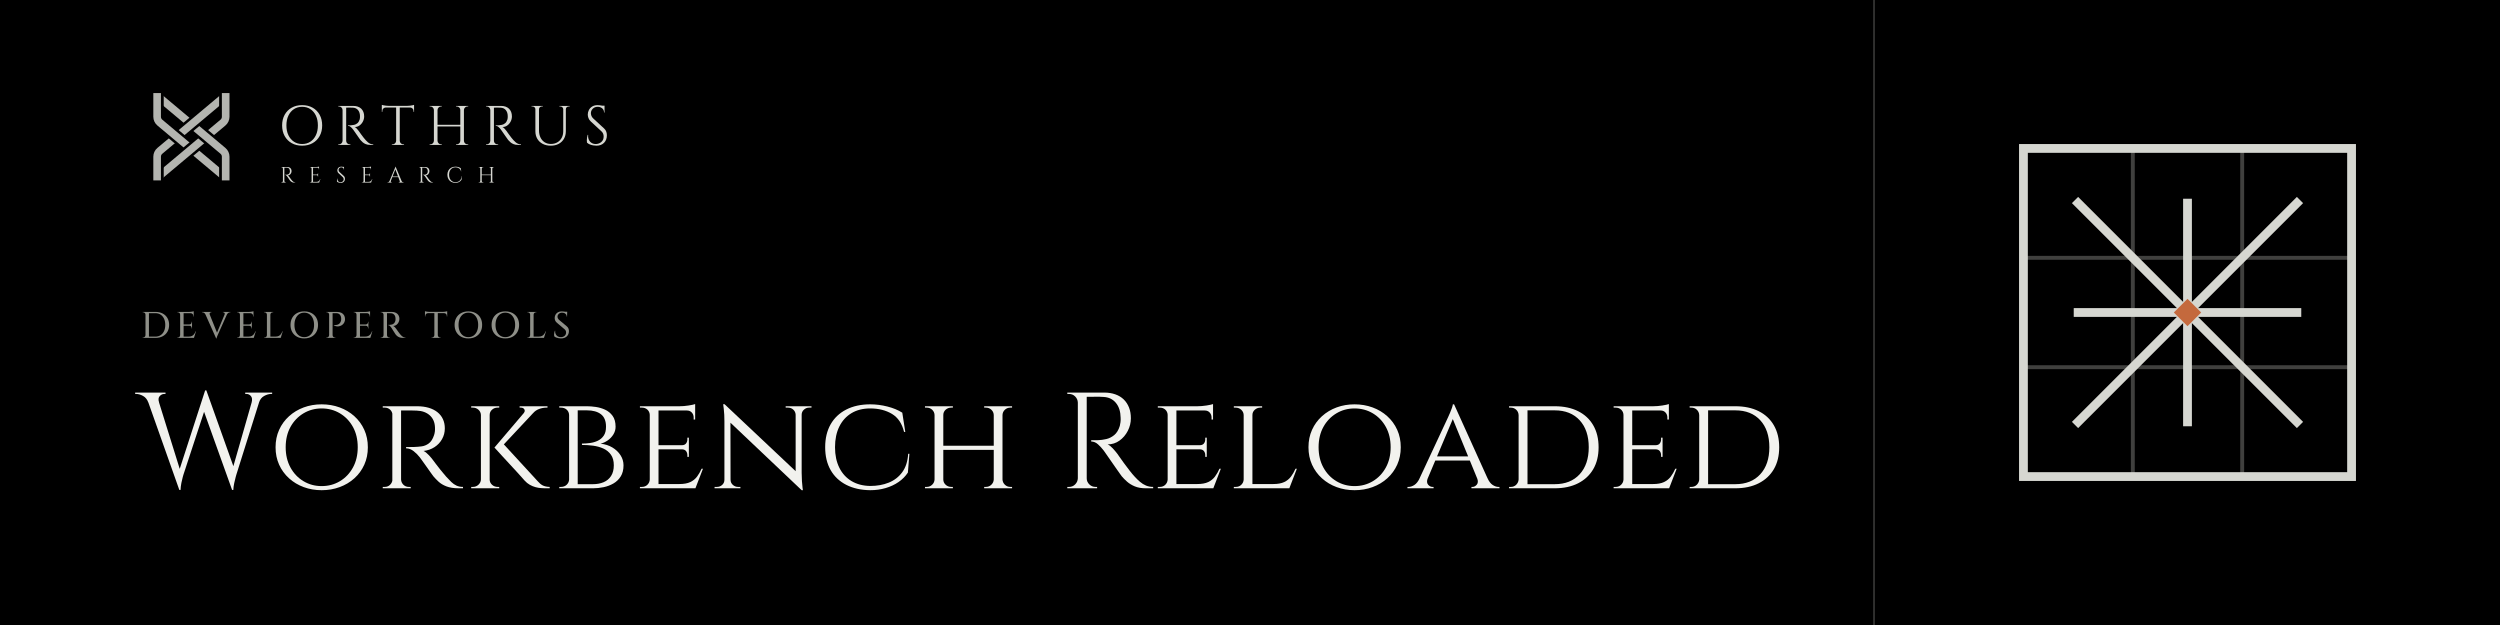
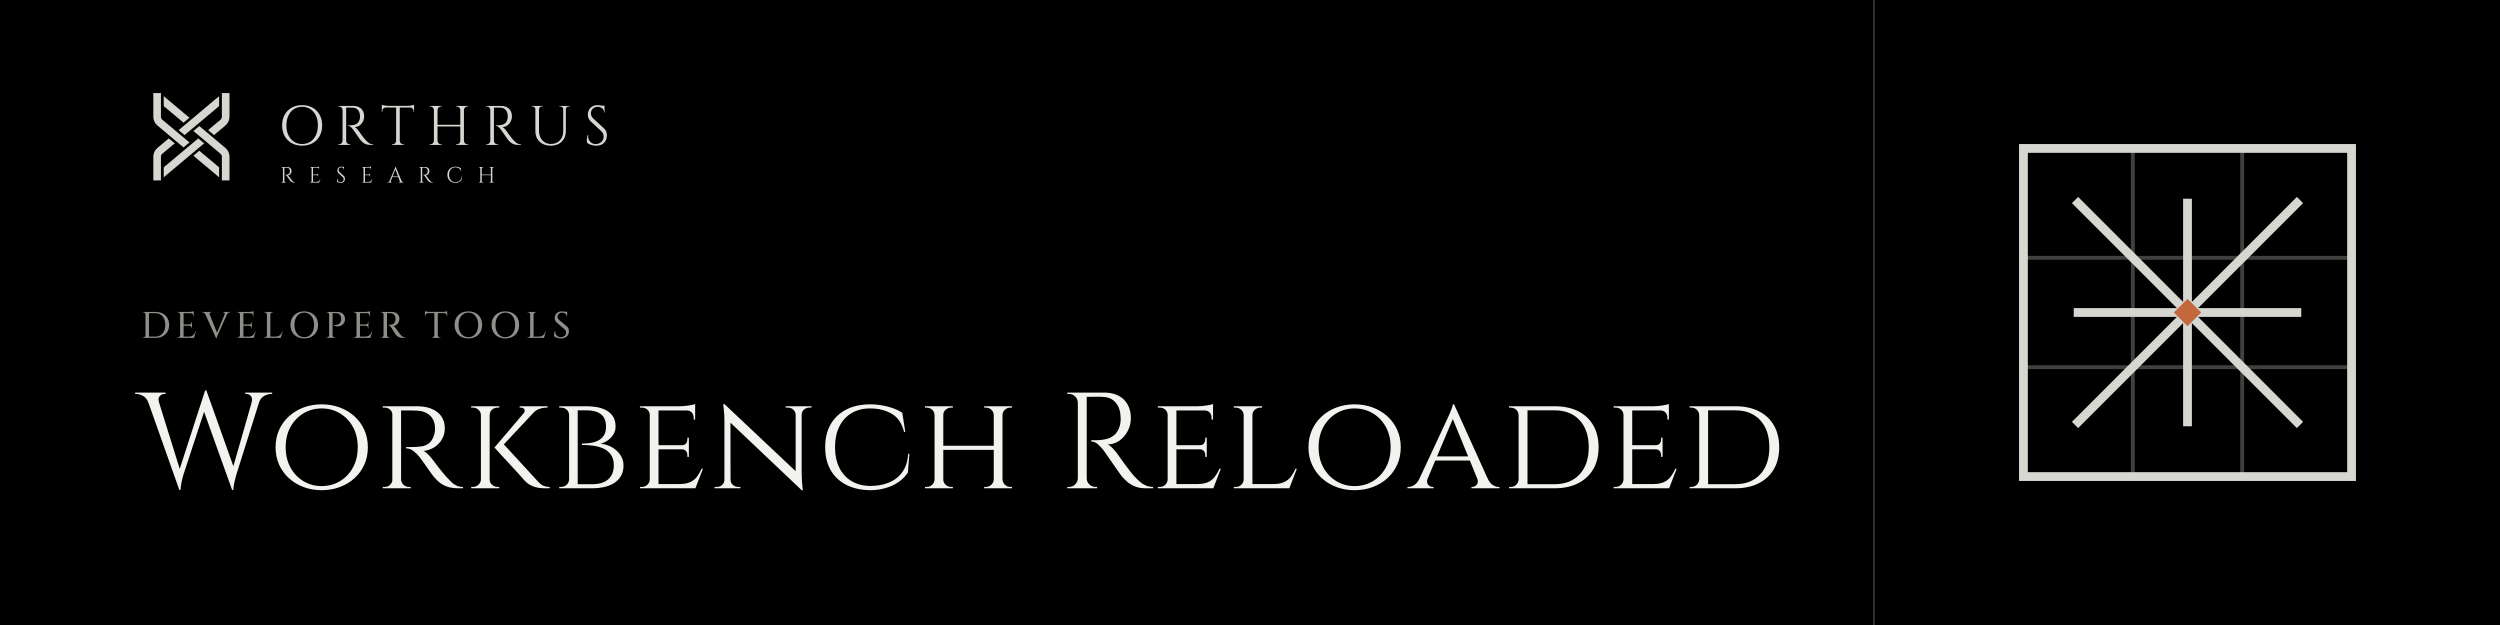
<svg xmlns="http://www.w3.org/2000/svg" width="1280" height="320" viewBox="0 0 1280 320" role="img" aria-label="Workbench Reloaded, by Orthrus Research">
  <rect width="1280" height="320" fill="#000" />
  <svg x="72" y="44" width="52" height="52" viewBox="-100 -100 200 200">
    <clipPath id="m0c">
      <rect x="-200" y="-100" width="255" height="200" />
    </clipPath>
    <mask id="m0m" maskUnits="userSpaceOnUse" x="-100" y="-100" width="200" height="200">
-       <rect x="-100" y="-100" width="200" height="200" fill="#D6D7D1" />
+       <rect x="-100" y="-100" width="200" height="200" fill="#fff" />
      <path d="M22.98 5.05L-22.98 43.62" stroke="#000" stroke-width="25" />
    </mask>
    <g clip-path="url(#m0c)">
      <path d="M-67.5 -86L-67.5 -39.3A15 15 0 0 0 -62.14 -27.81L106.39 113.6" fill="none" stroke="#D6D7D1" stroke-width="15" mask="url(#m0m)" />
    </g>
    <clipPath id="m1c">
      <rect x="-55" y="-100" width="255" height="200" />
    </clipPath>
    <mask id="m1m" maskUnits="userSpaceOnUse" x="-100" y="-100" width="200" height="200">
-       <rect x="-100" y="-100" width="200" height="200" fill="#D6D7D1" />
+       <rect x="-100" y="-100" width="200" height="200" fill="#fff" />
      <path d="M22.98 -43.62L-22.98 -5.05" stroke="#000" stroke-width="25" />
    </mask>
    <g clip-path="url(#m1c)">
      <path d="M67.5 86L67.5 39.3A15 15 0 0 0 62.14 27.81L-106.39 -113.6" fill="none" stroke="#D6D7D1" stroke-width="15" mask="url(#m1m)" />
    </g>
    <clipPath id="m2c">
      <rect x="-200" y="-100" width="255" height="200" />
    </clipPath>
    <mask id="m2m" maskUnits="userSpaceOnUse" x="-100" y="-100" width="200" height="200">
-       <rect x="-100" y="-100" width="200" height="200" fill="#D6D7D1" />
+       <rect x="-100" y="-100" width="200" height="200" fill="#fff" />
      <path d="M-51.98 -19.28L-6.02 19.28" stroke="#000" stroke-width="25" />
    </mask>
    <g clip-path="url(#m2c)">
      <path d="M-67.5 86L-67.5 39.3A15 15 0 0 1 -62.14 27.81L106.39 -113.6" fill="none" stroke="#D6D7D1" stroke-width="15" mask="url(#m2m)" />
    </g>
    <clipPath id="m3c">
      <rect x="-55" y="-100" width="255" height="200" />
    </clipPath>
    <mask id="m3m" maskUnits="userSpaceOnUse" x="-100" y="-100" width="200" height="200">
-       <rect x="-100" y="-100" width="200" height="200" fill="#D6D7D1" />
+       <rect x="-100" y="-100" width="200" height="200" fill="#fff" />
      <path d="M6.02 -19.28L51.98 19.28" stroke="#000" stroke-width="25" />
    </mask>
    <g clip-path="url(#m3c)">
      <path d="M67.5 -86L67.5 -39.3A15 15 0 0 1 62.14 -27.81L-106.39 113.6" fill="none" stroke="#D6D7D1" stroke-width="15" mask="url(#m3m)" />
    </g>
  </svg>
  <g transform="translate(142.45 74.19)">
    <g fill="#d6d7d1">
      <path transform="translate(0.00 0.00) scale(0.02852 -0.02852)" d="M429,714Q536,714 617,668.5Q698,623 743.5,541Q789,459 789,350Q789,241 743.5,159Q698,77 617,31.5Q536,-14 429,-14Q323,-14 242,31.5Q161,77 115.5,159Q70,241 70,350Q70,459 115.5,541Q161,623 242,668.5Q323,714 429,714ZM429,16Q514,16 577.5,58Q641,100 676.5,175Q712,250 712,350Q712,450 676.5,525Q641,600 577.5,642Q514,684 429,684Q345,684 281.5,642Q218,600 182.5,525Q147,450 147,350Q147,250 182.5,175Q218,100 281.5,58Q345,16 429,16Z" />
      <path transform="translate(29.03 0.00) scale(0.02852 -0.02852)" d="M189,700L330,700Q375,700 411.5,687Q448,674 473,649.5Q498,625 511.5,590.5Q525,556 525,512Q525,464 502.5,420Q480,376 441.5,348.5Q403,321 355,321Q372,314 392,292.5Q412,271 427,251Q427,251 440.5,231.5Q454,212 474.5,184Q495,156 516,129Q537,102 552,86Q572,64 592,47Q612,30 635.5,20Q659,10 688,10L688,0L633,0Q587,0 553.5,14Q520,28 497,48.5Q474,69 458,88Q455,92 441.5,111Q428,130 409.5,156.5Q391,183 373,209Q355,235 342,253.5Q329,272 327,275Q308,300 285,321Q262,342 235,342L235,352Q235,352 250.5,351.5Q266,351 288,352Q314,353 345,360Q376,367 403,389Q430,411 444,456Q447,467 449,483.5Q451,500 450,516Q449,584 415.5,624.5Q382,665 326,668Q298,670 268.5,669.5Q239,669 219,669Q199,669 199,669Q199,670 196.5,677.5Q194,685 191.5,692.5Q189,700 189,700ZM202,700L202,0L137,0L137,700L202,700ZM140,73L140,0L60,0L60,10Q60,10 66.5,10Q73,10 73,10Q99,10 117.5,28.5Q136,47 137,73L140,73ZM140,627L137,627Q136,653 117.5,671.5Q99,690 73,690Q73,690 66.5,690Q60,690 60,690L60,700L140,700L140,627ZM199,73L202,73Q202,47 221,28.5Q240,10 266,10Q266,10 272,10Q278,10 278,10L278,0L199,0L199,73Z" />
      <path transform="translate(52.47 0.00) scale(0.02852 -0.02852)" d="M342,697L342,0L277,0L277,697L342,697ZM599,701L599,671L20,671L20,701L599,701ZM599,674L599,593L589,594L589,611Q589,636 571.5,653Q554,670 530,671L530,674L599,674ZM599,719L599,690L477,701Q499,701 523.5,704Q548,707 569,711Q590,715 599,719ZM280,73L280,0L200,0L200,10Q200,10 206.5,10Q213,10 213,10Q239,10 257.5,28.5Q276,47 277,73L280,73ZM339,73L342,73Q343,47 361.5,28.5Q380,10 406,10Q406,10 412.5,10Q419,10 419,10L419,0L339,0L339,73ZM89,674L89,671Q64,670 47,653Q30,636 30,611L30,594L20,593L20,674L89,674ZM20,719Q30,715 50.5,711Q71,707 96,704Q121,701 142,701L20,690L20,719Z" />
      <path transform="translate(75.80 0.00) scale(0.02852 -0.02852)" d="M676,700L676,0L611,0L611,700L676,700ZM202,700L202,0L137,0L137,700L202,700ZM620,361L620,331L192,331L192,361L620,361ZM140,73L140,0L60,0L60,10Q60,10 66.5,10Q73,10 73,10Q99,10 117.5,28.5Q136,47 137,73L140,73ZM140,627L137,627Q136,653 117.5,671.5Q99,690 73,690Q73,690 66.5,690Q60,690 60,690L60,700L140,700L140,627ZM199,73L202,73Q203,47 221.5,28.5Q240,10 266,10Q266,10 272,10Q278,10 279,10L279,0L199,0L199,73ZM199,627L199,700L279,700L279,690Q278,690 272,690Q266,690 266,690Q240,690 221.5,671.5Q203,653 202,627L199,627ZM614,73L614,0L534,0L534,10Q535,10 541,10Q547,10 547,10Q573,10 592,28.5Q611,47 611,73L614,73ZM614,627L611,627Q611,653 592,671.5Q573,690 547,690Q547,690 541,690Q535,690 534,690L534,700L614,700L614,627ZM673,73L676,73Q677,47 695.5,28.5Q714,10 740,10Q740,10 746.5,10Q753,10 753,10L753,0L673,0L673,73ZM673,627L673,700L753,700L753,690Q753,690 746.5,690Q740,690 740,690Q714,690 695.5,671.5Q677,653 676,627L673,627Z" />
      <path transform="translate(104.68 0.00) scale(0.02852 -0.02852)" d="M189,700L330,700Q375,700 411.5,687Q448,674 473,649.5Q498,625 511.5,590.5Q525,556 525,512Q525,464 502.5,420Q480,376 441.5,348.5Q403,321 355,321Q372,314 392,292.5Q412,271 427,251Q427,251 440.5,231.5Q454,212 474.5,184Q495,156 516,129Q537,102 552,86Q572,64 592,47Q612,30 635.5,20Q659,10 688,10L688,0L633,0Q587,0 553.5,14Q520,28 497,48.5Q474,69 458,88Q455,92 441.5,111Q428,130 409.5,156.5Q391,183 373,209Q355,235 342,253.5Q329,272 327,275Q308,300 285,321Q262,342 235,342L235,352Q235,352 250.5,351.5Q266,351 288,352Q314,353 345,360Q376,367 403,389Q430,411 444,456Q447,467 449,483.5Q451,500 450,516Q449,584 415.5,624.5Q382,665 326,668Q298,670 268.5,669.5Q239,669 219,669Q199,669 199,669Q199,670 196.5,677.5Q194,685 191.5,692.5Q189,700 189,700ZM202,700L202,0L137,0L137,700L202,700ZM140,73L140,0L60,0L60,10Q60,10 66.5,10Q73,10 73,10Q99,10 117.5,28.5Q136,47 137,73L140,73ZM140,627L137,627Q136,653 117.5,671.5Q99,690 73,690Q73,690 66.5,690Q60,690 60,690L60,700L140,700L140,627ZM199,73L202,73Q202,47 221,28.5Q240,10 266,10Q266,10 272,10Q278,10 278,10L278,0L199,0L199,73Z" />
      <path transform="translate(128.27 0.00) scale(0.02852 -0.02852)" d="M184,700L184,260Q184,188 210.5,133Q237,78 285,47.5Q333,17 396,17Q463,17 513,46Q563,75 591,126.5Q619,178 619,247L619,700L666,700L666,247Q666,169 632.5,110.5Q599,52 538,19Q477,-14 396,-14Q313,-14 250.5,18.5Q188,51 153.5,109.5Q119,168 119,246L119,700L184,700ZM122,700L122,640L119,640Q119,662 103.5,676Q88,690 66,690Q66,690 58,690Q50,690 50,690L50,700L122,700ZM253,700L253,690Q253,690 245,690Q237,690 237,690Q215,690 199.5,676Q184,662 184,640L182,640L182,700L253,700ZM622,700L622,640L619,640Q619,662 603.5,676Q588,690 566,690Q566,690 558,690Q550,690 550,690L550,700L622,700ZM735,700L735,690Q735,690 727,690Q719,690 719,690Q697,690 681.5,676Q666,662 666,640L664,640L664,700L735,700Z" />
      <path transform="translate(156.35 0.00) scale(0.02852 -0.02852)" d="M251,714Q267,714 285.5,712Q304,710 321.5,706.5Q339,703 353.5,699.5Q368,696 376,692L376,581L367,581Q367,629 334,656.5Q301,684 254,684Q199,684 165,649.5Q131,615 131,569Q131,550 139.5,524.5Q148,499 171,477L368,295Q398,267 408,235Q418,203 418,173Q418,90 367.5,38Q317,-14 231,-14Q207,-14 174.5,-9Q142,-4 111.5,8.5Q81,21 61,41Q58,57 58,81Q58,105 62,131.5Q66,158 73,180L82,180Q77,129 95,91Q113,53 147.5,33.5Q182,14 226,16Q281,19 320.5,54.5Q360,90 360,150Q360,179 350,202.5Q340,226 321,243L129,421Q99,449 87,482.5Q75,516 75,545Q75,587 95,626Q115,665 154.5,689.5Q194,714 251,714ZM376,704L376,683L300,683L300,704L376,704Z" />
    </g>
  </g>
  <g transform="translate(143.29 93.48)">
    <g fill="#d6d7d1">
      <path transform="translate(0.00 0.00) scale(0.01141 -0.01141)" d="M189,700L330,700Q375,700 411.5,687Q448,674 473,649.5Q498,625 511.5,590.5Q525,556 525,512Q525,464 502.5,420Q480,376 441.5,348.5Q403,321 355,321Q372,314 392,292.5Q412,271 427,251Q427,251 440.5,231.5Q454,212 474.5,184Q495,156 516,129Q537,102 552,86Q572,64 592,47Q612,30 635.5,20Q659,10 688,10L688,0L633,0Q587,0 553.5,14Q520,28 497,48.5Q474,69 458,88Q455,92 441.5,111Q428,130 409.5,156.5Q391,183 373,209Q355,235 342,253.5Q329,272 327,275Q308,300 285,321Q262,342 235,342L235,352Q235,352 250.5,351.5Q266,351 288,352Q314,353 345,360Q376,367 403,389Q430,411 444,456Q447,467 449,483.5Q451,500 450,516Q449,584 415.5,624.5Q382,665 326,668Q298,670 268.5,669.5Q239,669 219,669Q199,669 199,669Q199,670 196.5,677.5Q194,685 191.5,692.5Q189,700 189,700ZM202,700L202,0L137,0L137,700L202,700ZM140,73L140,0L60,0L60,10Q60,10 66.5,10Q73,10 73,10Q99,10 117.5,28.5Q136,47 137,73L140,73ZM140,627L137,627Q136,653 117.5,671.5Q99,690 73,690Q73,690 66.5,690Q60,690 60,690L60,700L140,700L140,627ZM199,73L202,73Q202,47 221,28.5Q240,10 266,10Q266,10 272,10Q278,10 278,10L278,0L199,0L199,73Z" />
      <path transform="translate(14.68 0.00) scale(0.01141 -0.01141)" d="M202,700L202,0L137,0L137,700L202,700ZM472,31L472,0L199,0L199,31L472,31ZM429,360L429,330L199,330L199,360L429,360ZM472,700L472,669L199,669L199,700L472,700ZM533,162L475,0L309,0L345,31Q398,31 431.5,47.5Q465,64 486,94Q507,124 523,162L533,162ZM429,332L429,266L419,266L419,281Q419,301 405,315.5Q391,330 371,330L371,332L429,332ZM429,424L429,358L371,358L371,360Q391,361 405,375.5Q419,390 419,410L419,424L429,424ZM472,672L472,592L462,592L462,610Q462,634 445,651.5Q428,669 403,670L403,672L472,672ZM472,718L472,689L350,700Q372,700 396.5,703Q421,706 442,710Q463,714 472,718ZM140,73L140,0L60,0L60,10Q60,10 66.5,10Q73,10 73,10Q99,10 117.5,28.5Q136,47 137,73L140,73ZM140,627L137,627Q137,653 118,671.5Q99,690 73,690Q73,690 67,690Q61,690 61,690L60,700L140,700L140,627Z" />
      <path transform="translate(28.56 0.00) scale(0.01141 -0.01141)" d="M251,714Q267,714 285.5,712Q304,710 321.5,706.5Q339,703 353.5,699.5Q368,696 376,692L376,581L367,581Q367,629 334,656.5Q301,684 254,684Q199,684 165,649.5Q131,615 131,569Q131,550 139.5,524.5Q148,499 171,477L368,295Q398,267 408,235Q418,203 418,173Q418,90 367.5,38Q317,-14 231,-14Q207,-14 174.5,-9Q142,-4 111.5,8.5Q81,21 61,41Q58,57 58,81Q58,105 62,131.5Q66,158 73,180L82,180Q77,129 95,91Q113,53 147.5,33.5Q182,14 226,16Q281,19 320.5,54.5Q360,90 360,150Q360,179 350,202.5Q340,226 321,243L129,421Q99,449 87,482.5Q75,516 75,545Q75,587 95,626Q115,665 154.5,689.5Q194,714 251,714ZM376,704L376,683L300,683L300,704L376,704Z" />
      <path transform="translate(41.28 0.00) scale(0.01141 -0.01141)" d="M202,700L202,0L137,0L137,700L202,700ZM472,31L472,0L199,0L199,31L472,31ZM429,360L429,330L199,330L199,360L429,360ZM472,700L472,669L199,669L199,700L472,700ZM533,162L475,0L309,0L345,31Q398,31 431.5,47.5Q465,64 486,94Q507,124 523,162L533,162ZM429,332L429,266L419,266L419,281Q419,301 405,315.5Q391,330 371,330L371,332L429,332ZM429,424L429,358L371,358L371,360Q391,361 405,375.5Q419,390 419,410L419,424L429,424ZM472,672L472,592L462,592L462,610Q462,634 445,651.5Q428,669 403,670L403,672L472,672ZM472,718L472,689L350,700Q372,700 396.5,703Q421,706 442,710Q463,714 472,718ZM140,73L140,0L60,0L60,10Q60,10 66.5,10Q73,10 73,10Q99,10 117.5,28.5Q136,47 137,73L140,73ZM140,627L137,627Q137,653 118,671.5Q99,690 73,690Q73,690 67,690Q61,690 61,690L60,700L140,700L140,627Z" />
      <path transform="translate(55.16 0.00) scale(0.01141 -0.01141)" d="M359,714L655,6L570,6L339,619L359,714ZM144,73Q137,53 142,39Q147,25 158.5,17.5Q170,10 182,10L191,10L191,0L-10,0L-10,10Q-10,10 -5.5,10Q-1,10 -1,10Q22,10 46.5,24.5Q71,39 87,73L144,73ZM359,714L368,644L117,3L57,3L313,611Q313,611 318.5,623.5Q324,636 331.5,654Q339,672 344.5,689Q350,706 350,714L359,714ZM500,273L500,243L187,243L187,273L500,273ZM545,73L627,73Q642,39 667,24.5Q692,10 715,10Q715,10 719,10Q723,10 723,10L723,0L498,0L498,10L507,10Q526,10 541,26.5Q556,43 545,73Z" />
      <path transform="translate(70.58 0.00) scale(0.01141 -0.01141)" d="M189,700L330,700Q375,700 411.5,687Q448,674 473,649.5Q498,625 511.5,590.5Q525,556 525,512Q525,464 502.5,420Q480,376 441.5,348.5Q403,321 355,321Q372,314 392,292.5Q412,271 427,251Q427,251 440.5,231.5Q454,212 474.5,184Q495,156 516,129Q537,102 552,86Q572,64 592,47Q612,30 635.5,20Q659,10 688,10L688,0L633,0Q587,0 553.5,14Q520,28 497,48.5Q474,69 458,88Q455,92 441.5,111Q428,130 409.5,156.5Q391,183 373,209Q355,235 342,253.5Q329,272 327,275Q308,300 285,321Q262,342 235,342L235,352Q235,352 250.5,351.5Q266,351 288,352Q314,353 345,360Q376,367 403,389Q430,411 444,456Q447,467 449,483.5Q451,500 450,516Q449,584 415.5,624.5Q382,665 326,668Q298,670 268.5,669.5Q239,669 219,669Q199,669 199,669Q199,670 196.5,677.5Q194,685 191.5,692.5Q189,700 189,700ZM202,700L202,0L137,0L137,700L202,700ZM140,73L140,0L60,0L60,10Q60,10 66.5,10Q73,10 73,10Q99,10 117.5,28.5Q136,47 137,73L140,73ZM140,627L137,627Q136,653 117.5,671.5Q99,690 73,690Q73,690 66.5,690Q60,690 60,690L60,700L140,700L140,627ZM199,73L202,73Q202,47 221,28.5Q240,10 266,10Q266,10 272,10Q278,10 278,10L278,0L199,0L199,73Z" />
      <path transform="translate(85.09 0.00) scale(0.01141 -0.01141)" d="M710,292L698,135Q672,92 632.5,58.5Q593,25 539.5,5.5Q486,-14 417,-14Q313,-13 232,32Q151,77 105.5,158.5Q60,240 60,351Q60,460 105,541.5Q150,623 231.5,668.5Q313,714 423,714Q497,714 556.5,694.5Q616,675 660,646L680,505L671,505Q649,593 581,638.5Q513,684 423,684Q335,684 270.5,642.5Q206,601 170.5,526.5Q135,452 135,352Q135,252 170.5,177Q206,102 269.5,60Q333,18 417,16Q488,16 548.5,42.5Q609,69 650,129.5Q691,190 702,292L710,292Z" />
      <path transform="translate(101.06 0.00) scale(0.01141 -0.01141)" d="M676,700L676,0L611,0L611,700L676,700ZM202,700L202,0L137,0L137,700L202,700ZM620,361L620,331L192,331L192,361L620,361ZM140,73L140,0L60,0L60,10Q60,10 66.5,10Q73,10 73,10Q99,10 117.5,28.5Q136,47 137,73L140,73ZM140,627L137,627Q136,653 117.5,671.5Q99,690 73,690Q73,690 66.5,690Q60,690 60,690L60,700L140,700L140,627ZM199,73L202,73Q203,47 221.5,28.5Q240,10 266,10Q266,10 272,10Q278,10 279,10L279,0L199,0L199,73ZM199,627L199,700L279,700L279,690Q278,690 272,690Q266,690 266,690Q240,690 221.5,671.5Q203,653 202,627L199,627ZM614,73L614,0L534,0L534,10Q535,10 541,10Q547,10 547,10Q573,10 592,28.5Q611,47 611,73L614,73ZM614,627L611,627Q611,653 592,671.5Q573,690 547,690Q547,690 541,690Q535,690 534,690L534,700L614,700L614,627ZM673,73L676,73Q677,47 695.5,28.5Q714,10 740,10Q740,10 746.5,10Q753,10 753,10L753,0L673,0L673,73ZM673,627L673,700L753,700L753,690Q753,690 746.5,690Q740,690 740,690Q714,690 695.5,671.5Q677,653 676,627L673,627Z" />
    </g>
  </g>
  <g transform="translate(72.00 173.00)">
    <g fill="#8e8f88">
      <path transform="translate(0.00 0.00) scale(0.019 -0.019)" d="M401,700Q512,700 594,657Q676,614 722,535Q768,456 768,350Q768,244 722,165.5Q676,87 594,43.5Q512,0 401,0L179,0L178,34Q188,34 212.5,34Q237,34 269,34Q301,34 330,34Q359,34 378,34Q397,34 397,34Q478,34 538,73Q598,112 631,183Q664,254 664,350Q664,446 631,517Q598,588 538,627Q478,666 397,666Q397,666 377,666Q357,666 326.5,666Q296,666 263.5,666Q231,666 204.5,666Q178,666 168,666L168,700L401,700ZM224,700L224,0L131,0L131,700L224,700ZM134,73L134,0L54,0L54,10Q54,10 60.5,10Q67,10 67,10Q93,10 111.5,28.5Q130,47 131,73L134,73ZM134,627L131,627Q131,653 112,671.5Q93,690 67,690Q67,690 61,690Q55,690 55,690L54,700L134,700L134,627Z" />
      <path transform="translate(17.75 0.00) scale(0.019 -0.019)" d="M224,700L224,0L131,0L131,700L224,700ZM492,35L500,0L221,0L221,35L492,35ZM451,362L451,328L221,328L221,362L451,362ZM496,700L496,665L221,665L221,700L496,700ZM557,176L503,0L327,0L363,35Q415,35 450,52.5Q485,70 508,102Q531,134 547,176L557,176ZM451,330L451,254L441,254L441,267Q441,292 424,310Q407,328 381,328L381,330L451,330ZM451,436L451,360L381,360L381,362Q407,363 424,381Q441,399 441,424L441,436L451,436ZM496,668L496,576L486,576L486,592Q486,623 465.5,644Q445,665 413,666L413,668L496,668ZM496,718L496,689L374,700Q396,700 420.5,703Q445,706 466,710Q487,714 496,718ZM134,73L134,0L54,0L54,10Q54,10 60.5,10Q67,10 67,10Q93,10 111.5,28.5Q130,47 131,73L134,73ZM134,627L131,627Q131,653 112,671.5Q93,690 67,690Q67,690 61,690Q55,690 55,690L54,700L134,700L134,627Z" />
      <path transform="translate(31.71 0.00) scale(0.019 -0.019)" d="M367,-16L50,694L167,694L401,112L367,-16ZM367,-16L360,71L622,697L686,697L417,96Q417,94 410.5,80.5Q404,67 396,48Q388,29 382.5,11Q377,-7 376,-16L367,-16ZM594,628Q605,658 590,674Q575,690 556,690L547,690L547,700L752,700L752,690Q752,690 747.5,690Q743,690 743,690Q721,690 696,675.5Q671,661 655,627L594,628ZM194,628L80,627Q65,661 40,675.5Q15,690 -8,690Q-8,690 -12,690Q-16,690 -16,690L-16,700L240,700L240,690L231,690Q212,690 197.5,674Q183,658 194,628Z" />
      <path transform="translate(48.36 0.00) scale(0.019 -0.019)" d="M224,700L224,0L131,0L131,700L224,700ZM492,35L500,0L221,0L221,35L492,35ZM451,362L451,328L221,328L221,362L451,362ZM496,700L496,665L221,665L221,700L496,700ZM557,176L503,0L327,0L363,35Q415,35 450,52.5Q485,70 508,102Q531,134 547,176L557,176ZM451,330L451,254L441,254L441,267Q441,292 424,310Q407,328 381,328L381,330L451,330ZM451,436L451,360L381,360L381,362Q407,363 424,381Q441,399 441,424L441,436L451,436ZM496,668L496,576L486,576L486,592Q486,623 465.5,644Q445,665 413,666L413,668L496,668ZM496,718L496,689L374,700Q396,700 420.5,703Q445,706 466,710Q487,714 496,718ZM134,73L134,0L54,0L54,10Q54,10 60.5,10Q67,10 67,10Q93,10 111.5,28.5Q130,47 131,73L134,73ZM134,627L131,627Q131,653 112,671.5Q93,690 67,690Q67,690 61,690Q55,690 55,690L54,700L134,700L134,627Z" />
      <path transform="translate(62.17 0.00) scale(0.019 -0.019)" d="M224,700L224,0L131,0L131,700L224,700ZM492,35L500,0L221,0L221,35L492,35ZM557,176L503,0L327,0L363,35Q415,35 450,52.5Q485,70 508,102Q531,134 547,176L557,176ZM134,73L134,0L54,0L54,10Q54,10 60.5,10Q67,10 67,10Q93,10 111.5,28.5Q130,47 131,73L134,73ZM134,627L131,627Q130,653 111.5,671.5Q93,690 67,690Q67,690 60.5,690Q54,690 54,690L54,700L134,700L134,627ZM221,627L221,700L301,700L301,690Q300,690 294,690Q288,690 288,690Q262,690 243.5,671.5Q225,653 224,627L221,627Z" />
      <path transform="translate(75.54 0.00) scale(0.019 -0.019)" d="M433,714Q545,714 628.5,669Q712,624 758.5,542Q805,460 805,350Q805,240 758.5,158Q712,76 628.5,31Q545,-14 433,-14Q323,-14 239.5,31Q156,76 109.5,158Q63,240 63,350Q63,460 109.5,542Q156,624 239.5,669Q323,714 433,714ZM433,20Q514,20 573,61Q632,102 665,176Q698,250 698,350Q698,450 665,524Q632,598 573,639Q514,680 433,680Q354,680 294.5,639Q235,598 202,524Q169,450 169,350Q169,250 202,176Q235,102 294.5,61Q354,20 433,20Z" />
      <path transform="translate(94.01 0.00) scale(0.019 -0.019)" d="M212,700L340,700Q412,700 460.5,676.5Q509,653 534.5,609.5Q560,566 560,507Q561,460 542.5,421.5Q524,383 493,357Q462,331 422.5,318.5Q383,306 341,310Q299,314 259,337L259,347Q259,347 274.5,345.5Q290,344 314.5,346Q339,348 365.5,358Q392,368 415.5,392Q439,416 451,457Q454,469 456,485.5Q458,502 457,517Q456,584 421.5,625Q387,666 324,666L222,666Q222,666 219.5,674.5Q217,683 214.5,691.5Q212,700 212,700ZM225,700L225,0L132,0L132,700L225,700ZM135,73L135,0L55,0L55,10Q55,10 61.5,10Q68,10 68,10Q94,10 112.5,28.5Q131,47 132,73L135,73ZM135,627L132,627Q132,653 113,671.5Q94,690 68,690Q68,690 62,690Q56,690 56,690L55,700L135,700L135,627ZM222,73L225,73Q226,47 244.5,28.5Q263,10 289,10Q290,10 296,10Q302,10 302,10L302,0L222,0L222,73Z" />
      <path transform="translate(108.05 0.00) scale(0.019 -0.019)" d="M224,700L224,0L131,0L131,700L224,700ZM492,35L500,0L221,0L221,35L492,35ZM451,362L451,328L221,328L221,362L451,362ZM496,700L496,665L221,665L221,700L496,700ZM557,176L503,0L327,0L363,35Q415,35 450,52.5Q485,70 508,102Q531,134 547,176L557,176ZM451,330L451,254L441,254L441,267Q441,292 424,310Q407,328 381,328L381,330L451,330ZM451,436L451,360L381,360L381,362Q407,363 424,381Q441,399 441,424L441,436L451,436ZM496,668L496,576L486,576L486,592Q486,623 465.5,644Q445,665 413,666L413,668L496,668ZM496,718L496,689L374,700Q396,700 420.5,703Q445,706 466,710Q487,714 496,718ZM134,73L134,0L54,0L54,10Q54,10 60.5,10Q67,10 67,10Q93,10 111.5,28.5Q130,47 131,73L134,73ZM134,627L131,627Q131,653 112,671.5Q93,690 67,690Q67,690 61,690Q55,690 55,690L54,700L134,700L134,627Z" />
      <path transform="translate(121.87 0.00) scale(0.019 -0.019)" d="M212,700L349,700Q394,700 433,688Q472,676 499.5,652.5Q527,629 543,594Q559,559 559,512Q559,466 538,422.5Q517,379 479.5,351Q442,323 391,321Q413,313 435,290Q457,267 473,245Q473,244 485.5,226Q498,208 517,181.5Q536,155 555.5,129Q575,103 590,86Q610,62 629.5,45.5Q649,29 671.5,19.5Q694,10 722,10L722,0L652,0Q604,0 567,12.5Q530,25 503,46.5Q476,68 457,93Q453,100 440.5,119Q428,138 412.5,162.5Q397,187 382,211Q367,235 356,252.5Q345,270 342,275Q325,302 304,321.5Q283,341 258,342L258,352Q259,352 272.5,351.5Q286,351 304,352Q330,353 359.5,361Q389,369 413.5,392Q438,415 450,460Q453,470 454.5,485Q456,500 455,516Q454,585 420.5,623.5Q387,662 333,664Q310,666 285,665.5Q260,665 242,665Q224,665 222,665Q222,666 219.5,674.5Q217,683 214.5,691.5Q212,700 212,700ZM225,700L225,0L132,0L132,700L225,700ZM135,73L135,0L55,0L55,10Q55,10 61.5,10Q68,10 68,10Q94,10 112.5,28.5Q131,47 132,73L135,73ZM135,627L132,627Q131,653 112.5,671.5Q94,690 68,690Q68,690 61.5,690Q55,690 55,690L55,700L135,700L135,627ZM222,73L225,73Q225,47 244,28.5Q263,10 289,10Q290,10 295.5,10Q301,10 301,10L301,0L222,0L222,73Z" />
      <path transform="translate(145.24 0.00) scale(0.019 -0.019)" d="M364,697L364,0L271,0L271,697L364,697ZM617,701L617,667L18,667L18,701L617,701ZM617,670L617,577L607,578L607,593Q607,625 586.5,645.5Q566,666 534,667L534,670L617,670ZM617,719L617,690L495,701Q517,701 541.5,704Q566,707 587,711Q608,715 617,719ZM274,73L274,0L194,0L194,10Q194,10 200.5,10Q207,10 207,10Q233,10 251.5,28.5Q270,47 271,73L274,73ZM361,73L364,73Q365,47 383.5,28.5Q402,10 428,10Q428,10 434.5,10Q441,10 441,10L441,0L361,0L361,73ZM101,670L101,667Q69,666 48.5,645.5Q28,625 28,593L28,578L18,577L18,670L101,670ZM18,719Q28,715 48.5,711Q69,707 94,704Q119,701 140,701L18,690L18,719Z" />
      <path transform="translate(159.56 0.00) scale(0.019 -0.019)" d="M433,714Q545,714 628.5,669Q712,624 758.5,542Q805,460 805,350Q805,240 758.5,158Q712,76 628.5,31Q545,-14 433,-14Q323,-14 239.5,31Q156,76 109.5,158Q63,240 63,350Q63,460 109.5,542Q156,624 239.5,669Q323,714 433,714ZM433,20Q514,20 573,61Q632,102 665,176Q698,250 698,350Q698,450 665,524Q632,598 573,639Q514,680 433,680Q354,680 294.5,639Q235,598 202,524Q169,450 169,350Q169,250 202,176Q235,102 294.5,61Q354,20 433,20Z" />
      <path transform="translate(178.49 0.00) scale(0.019 -0.019)" d="M433,714Q545,714 628.5,669Q712,624 758.5,542Q805,460 805,350Q805,240 758.5,158Q712,76 628.5,31Q545,-14 433,-14Q323,-14 239.5,31Q156,76 109.5,158Q63,240 63,350Q63,460 109.5,542Q156,624 239.5,669Q323,714 433,714ZM433,20Q514,20 573,61Q632,102 665,176Q698,250 698,350Q698,450 665,524Q632,598 573,639Q514,680 433,680Q354,680 294.5,639Q235,598 202,524Q169,450 169,350Q169,250 202,176Q235,102 294.5,61Q354,20 433,20Z" />
      <path transform="translate(196.95 0.00) scale(0.019 -0.019)" d="M224,700L224,0L131,0L131,700L224,700ZM492,35L500,0L221,0L221,35L492,35ZM557,176L503,0L327,0L363,35Q415,35 450,52.5Q485,70 508,102Q531,134 547,176L557,176ZM134,73L134,0L54,0L54,10Q54,10 60.5,10Q67,10 67,10Q93,10 111.5,28.5Q130,47 131,73L134,73ZM134,627L131,627Q130,653 111.5,671.5Q93,690 67,690Q67,690 60.5,690Q54,690 54,690L54,700L134,700L134,627ZM221,627L221,700L301,700L301,690Q300,690 294,690Q288,690 288,690Q262,690 243.5,671.5Q225,653 224,627L221,627Z" />
      <path transform="translate(210.63 0.00) scale(0.019 -0.019)" d="M260,714Q277,714 299,712Q321,710 343.5,706.5Q366,703 383.5,699.5Q401,696 409,692L405,573L396,573Q396,622 361,651Q326,680 273,680Q217,680 182.5,647.5Q148,615 148,571Q147,549 159.5,524.5Q172,500 198,479L393,316Q428,289 442.5,253.5Q457,218 456,180Q454,92 397,39Q340,-14 243,-14Q212,-14 176.5,-8Q141,-2 110,10.5Q79,23 60,43Q55,61 55.5,87.5Q56,114 61.5,142Q67,170 76,192L85,192Q80,141 99.5,101Q119,61 156.5,39.5Q194,18 243,20Q302,22 340.5,56.5Q379,91 379,147Q379,176 366,200Q353,224 326,243L140,401Q102,429 86,467Q70,505 72,543Q74,588 96,627.5Q118,667 159.5,690.5Q201,714 260,714ZM409,704L409,683L319,683L319,704L409,704Z" />
    </g>
  </g>
  <g transform="translate(69.90 250.00)">
    <g fill="#f2f2ee">
      <path transform="translate(0.00 0.00) scale(0.07 -0.07)" d="M63,694L144,694L330,97L313,-12L63,694ZM511,716L519,635L343,99Q343,99 338,81.5Q333,64 328,38.5Q323,13 322,-12L313,-12L295,77L502,716L511,716ZM511,715L721,126L699,-12L477,607L511,715ZM917,694L730,99Q730,99 725,81Q720,63 714.5,37.5Q709,12 708,-12L699,-12L687,87L861,694L917,694ZM842,628Q850,658 837,674Q824,690 804,690L795,690L795,700L992,700L992,690Q992,690 988,690Q984,690 984,690Q961,690 934,675.5Q907,661 896,628L842,628ZM165,628L86,628Q74,661 47.5,675.5Q21,690 -2,690Q-2,690 -6,690Q-10,690 -10,690L-10,700L212,700L212,690L203,690Q184,690 169.5,674Q155,658 165,628Z" />
      <path transform="translate(67.69 0.00) scale(0.07 -0.07)" d="M387,614Q457,614 518.5,591.5Q580,569 626.5,527Q673,485 699,427.5Q725,370 725,300Q725,230 699,172.5Q673,115 626.5,73Q580,31 518.5,8.5Q457,-14 387,-14Q317,-14 256,8.5Q195,31 148.5,73Q102,115 76,172.5Q50,230 50,300Q50,370 76,427.5Q102,485 148.5,527Q195,569 256,591.5Q317,614 387,614ZM387,16Q461,16 521,52Q581,88 616,152Q651,216 651,300Q651,385 616,448.5Q581,512 521,548Q461,584 387,584Q314,584 254,548Q194,512 159,448.5Q124,385 124,300Q124,216 159,152Q194,88 254,52Q314,16 387,16Z" />
      <path transform="translate(122.22 0.00) scale(0.07 -0.07)" d="M177,600L306,600Q353,600 390.5,589Q428,578 454.5,557Q481,536 495,506Q509,476 509,438Q509,396 489,360Q469,324 433.5,301Q398,278 353,273Q370,266 392.5,242Q415,218 431,195Q431,195 444,177.5Q457,160 477.5,134.5Q498,109 518,86Q539,63 556.5,46Q574,29 594.5,19.5Q615,10 642,10L642,0L611,0Q556,0 520.5,14Q485,28 463,48.5Q441,69 425,88Q421,93 406.5,113.5Q392,134 375,158Q358,182 344,201.5Q330,221 327,225Q307,251 281,271.5Q255,292 226,292L226,302Q226,302 242,301.5Q258,301 283,302Q311,303 339,306.5Q367,310 391.5,328Q416,346 430,388Q434,399 436,414Q438,429 437,445Q436,473 426.5,495Q417,517 399.5,533Q382,549 358,558Q334,567 304,568Q257,570 222,569Q187,568 187,569Q187,570 184.5,577.5Q182,585 179.5,592.5Q177,600 177,600ZM189,600L189,0L125,0L125,600L189,600ZM128,64L140,0L55,0L55,10Q55,10 62,10Q69,10 69,10Q93,10 109,26Q125,42 126,64L128,64ZM128,537L126,537Q125,560 109,575Q93,590 69,590Q69,590 62,590Q55,590 55,590L55,600L140,600L128,537ZM186,64L189,64Q190,42 206,26Q222,10 246,10Q246,10 252.5,10Q259,10 259,10L260,0L174,0L186,64Z" />
      <path transform="translate(167.51 0.00) scale(0.07 -0.07)" d="M281,335L542,51Q559,31 578,21Q597,11 629,10L629,0L592,0Q580,0 562.5,1.5Q545,3 524.5,8.5Q504,14 483.5,25.5Q463,37 445,57Q445,57 429.5,74.5Q414,92 389,119.5Q364,147 335.5,177.5Q307,208 282,235.5Q257,263 241,280.5Q225,298 225,298L281,335ZM548,593L272,298L225,298L476,593L548,593ZM613,600L613,590L609,590Q578,590 551.5,580Q525,570 508,550L440,551Q451,565 443.5,577.5Q436,590 418,590L409,590L409,600L609,600L613,600ZM190,600L190,0L126,0L126,600L190,600ZM128,64L128,0L55,0L55,10Q55,10 61,10Q67,10 67,10Q91,10 108,26Q125,42 126,64L128,64ZM187,64L190,64Q190,42 207,26Q224,10 249,10Q249,10 254.5,10Q260,10 260,10L260,0L187,0L187,64ZM187,536L187,600L260,600L260,590Q260,590 254.5,590Q249,590 248,590Q224,590 207,574.5Q190,559 190,536L187,536ZM128,536L126,536Q125,559 108,574.5Q91,590 67,590Q67,590 61,590Q55,590 55,590L55,600L128,600L128,536Z" />
      <path transform="translate(212.59 0.00) scale(0.07 -0.07)" d="M140,600L259,600Q286,600 321.5,595Q357,590 390,575Q423,560 445,530Q467,500 467,450Q467,420 451,394Q435,368 410,350.5Q385,333 357,326Q406,321 443.5,298.5Q481,276 503,242Q525,208 525,168Q525,119 504.5,86.5Q484,54 451,35Q418,16 379,8Q340,0 303,0L181,0Q181,0 181.5,7.5Q182,15 182,22.5Q182,30 182,30L302,30Q345,30 379.5,44.5Q414,59 434,90Q454,121 454,168Q454,216 433,245.5Q412,275 378,290.5Q344,306 303,311.5Q262,317 221,317L221,327Q248,327 279,331Q310,335 336.5,347.5Q363,360 380,384.5Q397,409 397,450Q397,513 360,541.5Q323,570 258,570L149,570Q149,571 146.5,578.5Q144,586 142,593Q140,600 140,600ZM190,600L190,0L127,0L127,600L190,600ZM130,64L130,0L55,0L55,10Q55,10 61,10Q67,10 67,10Q93,10 109.5,26Q126,42 127,64L130,64ZM130,536L127,536Q126,560 109.5,575Q93,590 67,590Q67,590 61,590Q55,590 55,590L55,600L130,600L130,536Z" />
      <path transform="translate(253.89 0.00) scale(0.07 -0.07)" d="M191,600L191,0L127,0L127,600L191,600ZM460,31L458,0L189,0L189,31L460,31ZM413,315L413,285L189,285L189,315L413,315ZM459,600L459,569L189,569L189,600L459,600ZM516,143L461,0L309,0L343,31Q393,31 423.5,45.5Q454,60 473,85.5Q492,111 506,143L516,143ZM413,287L413,230L402,230L402,243Q402,260 392,272.5Q382,285 361,285L361,287L413,287ZM413,370L413,313L361,313L361,315Q382,315 392,327.5Q402,340 402,357L402,370L413,370ZM459,572L459,503L448,503L448,518Q448,539 434.5,554Q421,569 398,569L398,572L459,572ZM459,616L459,590L345,600Q376,600 411,605.5Q446,611 459,616ZM129,64L142,0L55,0L55,10Q55,10 62,10Q69,10 69,10Q94,10 110,26Q126,42 127,64L129,64ZM129,537L127,537Q126,560 110,575Q94,590 69,590Q69,590 62,590Q55,590 55,590L55,600L142,600L129,537Z" />
      <path transform="translate(293.51 0.00) scale(0.07 -0.07)" d="M108,615L662,93L672,-14L118,511L108,615ZM110,62L110,0L35,0L35,10Q35,10 43.5,10Q52,10 52,10Q75,10 91,25Q107,40 107,62L110,62ZM152,62Q152,40 168.5,25Q185,10 207,10Q207,10 215.5,10Q224,10 224,10L224,0L149,0L149,62L152,62ZM108,615L151,559L152,0L107,0L107,490Q107,541 102.5,578Q98,615 98,615L108,615ZM672,600L672,114Q672,82 674,52.5Q676,23 678.5,4.5Q681,-14 681,-14L672,-14L628,39L628,600L672,600ZM669,538L669,600L744,600L744,590Q744,590 735.5,590Q727,590 727,590Q705,590 688.5,575Q672,560 672,538L669,538ZM628,538Q627,560 611,575Q595,590 572,590Q572,590 563.5,590Q555,590 555,590L555,600L630,600L630,538L628,538Z" />
      <path transform="translate(349.09 0.00) scale(0.07 -0.07)" d="M666,252L655,115Q629,75 587,46Q545,17 492,1.5Q439,-14 380,-14Q279,-13 204.5,25Q130,63 90,133Q50,203 50,300Q50,398 90,468Q130,538 204.5,576Q279,614 380,614Q442,614 505,598Q568,582 614,553L636,412L627,412Q605,504 538.5,544Q472,584 379,584Q300,584 242.5,549.5Q185,515 153.5,451.5Q122,388 122,300Q122,214 153.5,150.5Q185,87 243,52.5Q301,18 380,17Q455,17 515.5,41.5Q576,66 614,118Q652,170 657,252L666,252Z" />
      <path transform="translate(399.84 0.00) scale(0.07 -0.07)" d="M622,600L622,0L558,0L558,600L622,600ZM189,600L189,0L125,0L125,600L189,600ZM568,311L568,281L178,281L178,311L568,311ZM128,64L128,0L55,0L55,10Q55,10 61,10Q67,10 67,10Q91,10 107.5,26Q124,42 125,64L128,64ZM186,64L189,64Q189,42 206,26Q223,10 247,10Q247,10 253,10Q259,10 259,10L259,0L186,0L186,64ZM186,536L186,600L259,600L259,590Q259,590 253,590Q247,590 247,590Q223,590 206,574.5Q189,559 189,536L186,536ZM128,536L125,536Q124,559 107.5,574.5Q91,590 67,590Q67,590 61,590Q55,590 55,590L55,600L128,600L128,536ZM561,64L561,0L488,0L488,10Q488,10 494,10Q500,10 500,10Q524,10 540.5,26Q557,42 558,64L561,64ZM619,64L622,64Q623,42 639.5,26Q656,10 680,10Q680,10 686,10Q692,10 692,10L692,0L619,0L619,64ZM619,536L619,600L692,600L692,590Q692,590 686,590Q680,590 680,590Q656,590 639.5,574.5Q623,559 622,536L619,536ZM561,536L558,536Q557,559 540.5,574.5Q524,590 500,590Q500,590 494,590Q488,590 488,590L488,600L561,600L561,536Z" />
      <path transform="translate(472.36 0.00) scale(0.07 -0.07)" d="M189,700L330,700Q375,700 411.5,687Q448,674 473,649.5Q498,625 511.5,590.5Q525,556 525,512Q525,464 502.5,420Q480,376 441.5,348.5Q403,321 355,321Q372,314 392,292.5Q412,271 427,251Q427,251 440.5,231.5Q454,212 474.5,184Q495,156 516,129Q537,102 552,86Q572,64 592,47Q612,30 635.5,20Q659,10 688,10L688,0L633,0Q587,0 553.5,14Q520,28 497,48.5Q474,69 458,88Q455,92 441.5,111Q428,130 409.5,156.5Q391,183 373,209Q355,235 342,253.5Q329,272 327,275Q308,300 285,321Q262,342 235,342L235,352Q235,352 250.5,351.5Q266,351 288,352Q314,353 345,360Q376,367 403,389Q430,411 444,456Q447,467 449,483.5Q451,500 450,516Q449,584 415.5,624.5Q382,665 326,668Q298,670 268.5,669.5Q239,669 219,669Q199,669 199,669Q199,670 196.5,677.5Q194,685 191.5,692.5Q189,700 189,700ZM202,700L202,0L137,0L137,700L202,700ZM140,73L140,0L60,0L60,10Q60,10 66.5,10Q73,10 73,10Q99,10 117.5,28.5Q136,47 137,73L140,73ZM140,627L137,627Q136,653 117.5,671.5Q99,690 73,690Q73,690 66.5,690Q60,690 60,690L60,700L140,700L140,627ZM199,73L202,73Q202,47 221,28.5Q240,10 266,10Q266,10 272,10Q278,10 278,10L278,0L199,0L199,73Z" />
      <path transform="translate(519.05 0.00) scale(0.07 -0.07)" d="M191,600L191,0L127,0L127,600L191,600ZM460,31L458,0L189,0L189,31L460,31ZM413,315L413,285L189,285L189,315L413,315ZM459,600L459,569L189,569L189,600L459,600ZM516,143L461,0L309,0L343,31Q393,31 423.5,45.5Q454,60 473,85.5Q492,111 506,143L516,143ZM413,287L413,230L402,230L402,243Q402,260 392,272.5Q382,285 361,285L361,287L413,287ZM413,370L413,313L361,313L361,315Q382,315 392,327.5Q402,340 402,357L402,370L413,370ZM459,572L459,503L448,503L448,518Q448,539 434.5,554Q421,569 398,569L398,572L459,572ZM459,616L459,590L345,600Q376,600 411,605.5Q446,611 459,616ZM129,64L142,0L55,0L55,10Q55,10 62,10Q69,10 69,10Q94,10 110,26Q126,42 127,64L129,64ZM129,537L127,537Q126,560 110,575Q94,590 69,590Q69,590 62,590Q55,590 55,590L55,600L142,600L129,537Z" />
      <path transform="translate(557.97 0.00) scale(0.07 -0.07)" d="M191,600L191,0L127,0L127,600L191,600ZM460,31L458,0L189,0L189,31L460,31ZM516,143L461,0L309,0L343,31Q393,31 423.5,45.5Q454,60 473,85.5Q492,111 506,143L516,143ZM129,64L142,0L55,0L55,10Q55,10 62,10Q69,10 69,10Q94,10 110,26Q126,42 127,64L129,64ZM188,536L188,600L262,600L262,590Q262,590 256,590Q250,590 250,590Q226,590 208.5,574.5Q191,559 191,536L188,536ZM129,536L127,536Q126,559 109,574.5Q92,590 67,590Q67,590 61,590Q55,590 55,590L55,600L129,600L129,536Z" />
      <path transform="translate(596.54 0.00) scale(0.07 -0.07)" d="M387,614Q457,614 518.5,591.5Q580,569 626.5,527Q673,485 699,427.5Q725,370 725,300Q725,230 699,172.5Q673,115 626.5,73Q580,31 518.5,8.5Q457,-14 387,-14Q317,-14 256,8.5Q195,31 148.5,73Q102,115 76,172.5Q50,230 50,300Q50,370 76,427.5Q102,485 148.5,527Q195,569 256,591.5Q317,614 387,614ZM387,16Q461,16 521,52Q581,88 616,152Q651,216 651,300Q651,385 616,448.5Q581,512 521,548Q461,584 387,584Q314,584 254,548Q194,512 159,448.5Q124,385 124,300Q124,216 159,152Q194,88 254,52Q314,16 387,16Z" />
      <path transform="translate(651.07 0.00) scale(0.07 -0.07)" d="M336,614L611,6L532,6L319,525L336,614ZM143,73Q132,43 146,26.5Q160,10 178,10L186,10L186,0L-5,0L-5,10Q-5,10 -1,10Q3,10 3,10Q24,10 46,24.5Q68,39 84,73L143,73ZM336,614L343,545L114,3L51,3L288,511Q288,511 293.5,523Q299,535 306.5,552.5Q314,570 320,587Q326,604 327,614L336,614ZM454,233L454,203L189,203L189,233L454,233ZM505,73L581,73Q596,39 618,24.5Q640,10 660,10Q660,10 664,10Q668,10 668,10L668,0L463,0L463,10L471,10Q488,10 502,26.5Q516,43 505,73Z" />
      <path transform="translate(698.88 0.00) scale(0.07 -0.07)" d="M389,600Q488,600 560,564Q632,528 671,460.5Q710,393 710,300Q710,207 671,140Q632,73 560,36.5Q488,0 389,0L176,0L174,30Q244,30 291.5,30Q339,30 364,30Q389,30 389,30Q505,30 571.5,102.5Q638,175 638,300Q638,425 571.5,497.5Q505,570 389,570Q389,570 363,570Q337,570 287,570Q237,570 164,570L164,600L389,600ZM190,600L190,0L125,0L125,600L190,600ZM127,65L127,0L55,0L55,10Q55,10 61.5,10Q68,10 68,10Q92,10 108,26.5Q124,43 125,65L127,65ZM127,535L125,535Q124,559 107.5,574.5Q91,590 67,590Q67,590 61,590Q55,590 55,590L55,600L127,600L127,535Z" />
      <path transform="translate(752.43 0.00) scale(0.07 -0.07)" d="M191,600L191,0L127,0L127,600L191,600ZM460,31L458,0L189,0L189,31L460,31ZM413,315L413,285L189,285L189,315L413,315ZM459,600L459,569L189,569L189,600L459,600ZM516,143L461,0L309,0L343,31Q393,31 423.5,45.5Q454,60 473,85.5Q492,111 506,143L516,143ZM413,287L413,230L402,230L402,243Q402,260 392,272.5Q382,285 361,285L361,287L413,287ZM413,370L413,313L361,313L361,315Q382,315 392,327.5Q402,340 402,357L402,370L413,370ZM459,572L459,503L448,503L448,518Q448,539 434.5,554Q421,569 398,569L398,572L459,572ZM459,616L459,590L345,600Q376,600 411,605.5Q446,611 459,616ZM129,64L142,0L55,0L55,10Q55,10 62,10Q69,10 69,10Q94,10 110,26Q126,42 127,64L129,64ZM129,537L127,537Q126,560 110,575Q94,590 69,590Q69,590 62,590Q55,590 55,590L55,600L142,600L129,537Z" />
      <path transform="translate(791.35 0.00) scale(0.07 -0.07)" d="M389,600Q488,600 560,564Q632,528 671,460.5Q710,393 710,300Q710,207 671,140Q632,73 560,36.5Q488,0 389,0L176,0L174,30Q244,30 291.5,30Q339,30 364,30Q389,30 389,30Q505,30 571.5,102.5Q638,175 638,300Q638,425 571.5,497.5Q505,570 389,570Q389,570 363,570Q337,570 287,570Q237,570 164,570L164,600L389,600ZM190,600L190,0L125,0L125,600L190,600ZM127,65L127,0L55,0L55,10Q55,10 61.5,10Q68,10 68,10Q92,10 108,26.5Q124,43 125,65L127,65ZM127,535L125,535Q124,559 107.5,574.5Q91,590 67,590Q67,590 61,590Q55,590 55,590L55,600L127,600L127,535Z" />
    </g>
  </g>
  <rect x="959" y="0" width="1" height="320" fill="rgba(214,215,209,0.22)" />
  <path d="M1092 76L1092 244" fill="none" stroke="rgba(214,215,209,0.3)" stroke-width="2" stroke-linecap="square" stroke-linejoin="miter" stroke-miterlimit="4" />
  <path d="M1036 132L1204 132" fill="none" stroke="rgba(214,215,209,0.3)" stroke-width="2" stroke-linecap="square" stroke-linejoin="miter" stroke-miterlimit="4" />
  <path d="M1148 76L1148 244" fill="none" stroke="rgba(214,215,209,0.3)" stroke-width="2" stroke-linecap="square" stroke-linejoin="miter" stroke-miterlimit="4" />
  <path d="M1036 188L1204 188" fill="none" stroke="rgba(214,215,209,0.3)" stroke-width="2" stroke-linecap="square" stroke-linejoin="miter" stroke-miterlimit="4" />
  <path d="M1036 76L1204 76L1204 244L1036 244Z" fill="none" stroke="#d6d7d1" stroke-width="4.5" stroke-linecap="square" stroke-linejoin="miter" stroke-miterlimit="4" />
  <path d="M1064 160L1176 160" fill="none" stroke="#d6d7d1" stroke-width="4.5" stroke-linecap="square" stroke-linejoin="miter" stroke-miterlimit="4" />
  <path d="M1120 104L1120 216" fill="none" stroke="#d6d7d1" stroke-width="4.5" stroke-linecap="square" stroke-linejoin="miter" stroke-miterlimit="4" />
  <path d="M1064 104L1176 216" fill="none" stroke="#d6d7d1" stroke-width="4.5" stroke-linecap="square" stroke-linejoin="miter" stroke-miterlimit="4" />
  <path d="M1064 216L1176 104" fill="none" stroke="#d6d7d1" stroke-width="4.5" stroke-linecap="square" stroke-linejoin="miter" stroke-miterlimit="4" />
  <path d="M1120 153L1127 160L1120 167L1113 160Z" fill="#c4693d" />
</svg>
